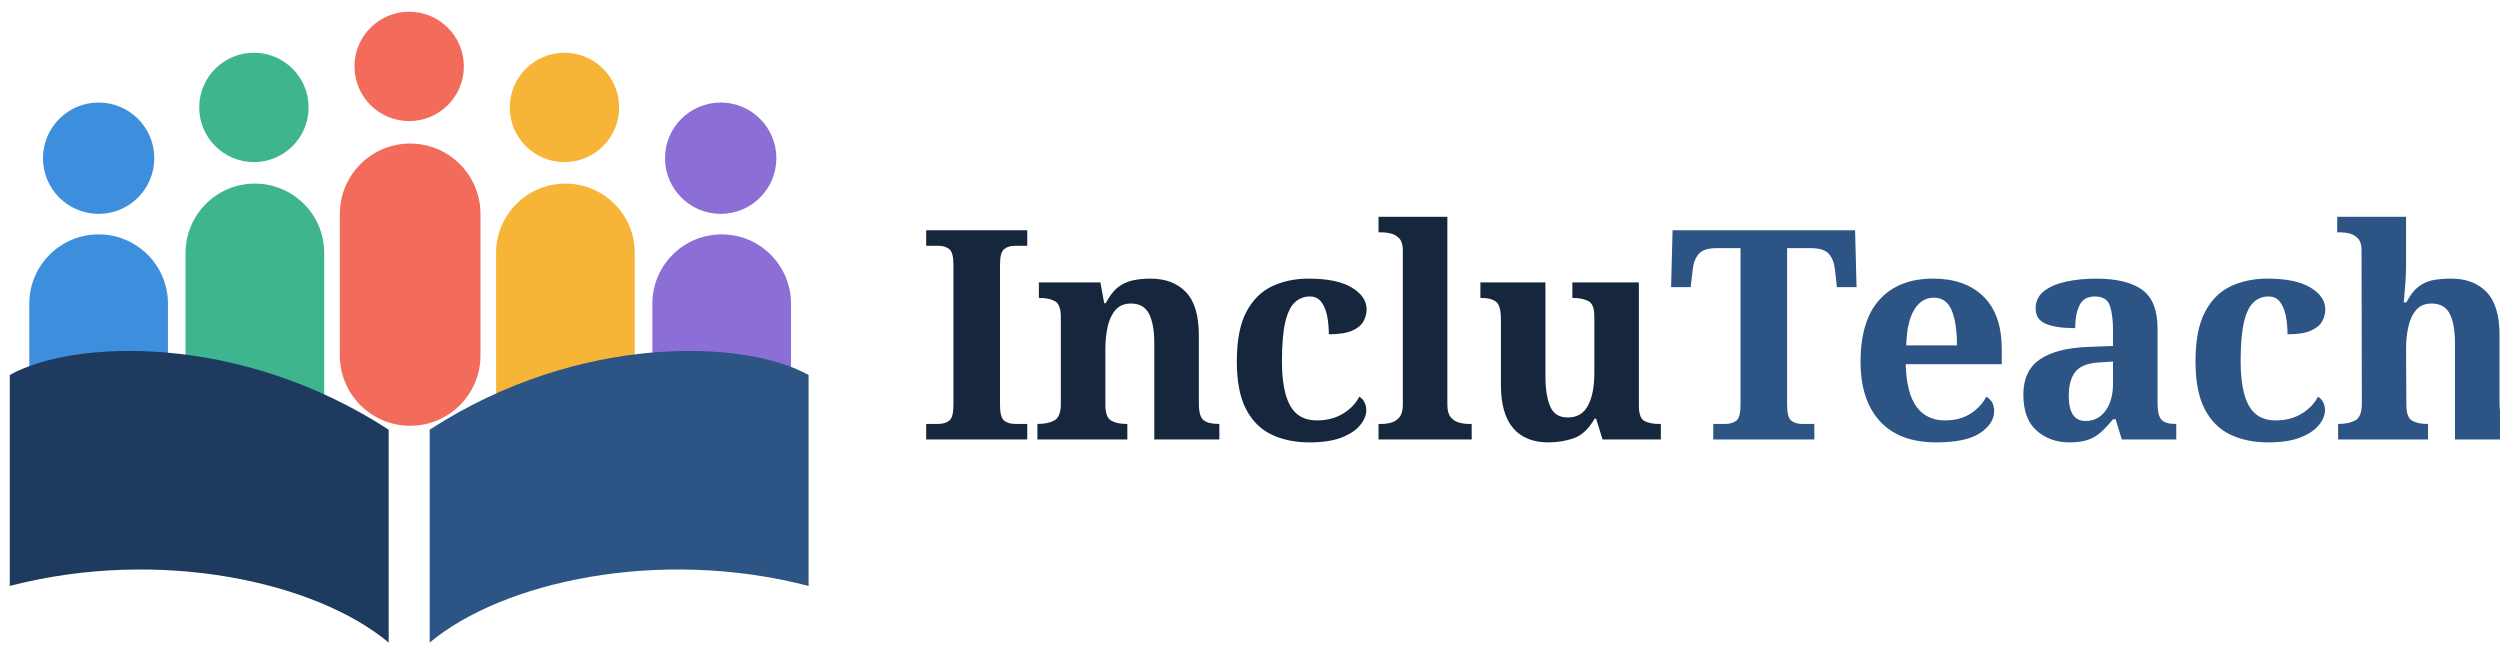
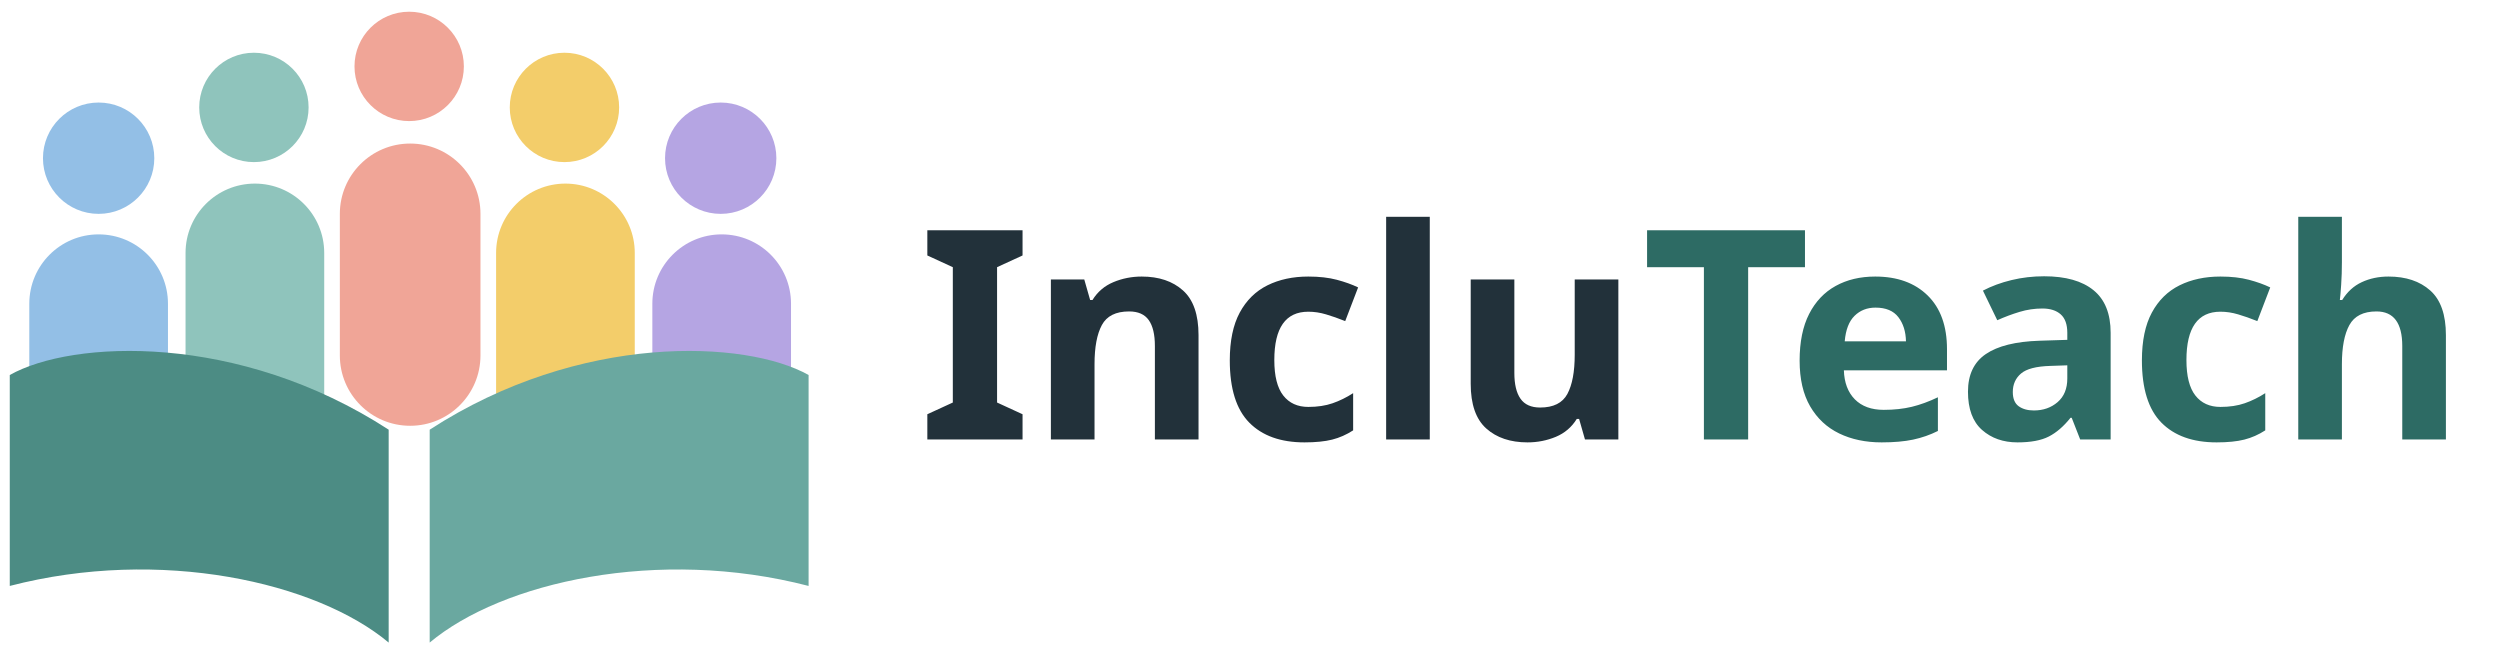
<svg xmlns="http://www.w3.org/2000/svg" viewBox="0 0 1280 335">
  <g transform="translate(-38 -20)">
-     <g fill="#3e8ede">
+     <g fill="#93bfe6">
      <circle cx="88.5" cy="101" r="28.5" />
      <rect x="53" y="140" width="71" height="120" rx="35.5" />
    </g>
-     <g fill="#3fb58f">
+     <g fill="#8fc4bc">
      <circle cx="168" cy="75" r="28" />
      <rect x="133" y="114" width="71" height="146" rx="35.5" />
    </g>
-     <g fill="#f26b5b">
+     <g fill="#f0a597">
      <circle cx="247.5" cy="54" r="28" />
      <rect x="212" y="93.5" width="72" height="144.5" rx="36" />
    </g>
-     <g fill="#f7b538">
+     <g fill="#f3cd6a">
      <circle cx="327" cy="75" r="28" />
      <rect x="292" y="114" width="71" height="146" rx="35.5" />
    </g>
-     <g fill="#8b6fd6">
+     <g fill="#b5a5e3">
      <circle cx="407" cy="101" r="28.5" />
      <rect x="372" y="140" width="71" height="120" rx="35.5" />
    </g>
-     <path d="M43 212C75 194 160 190 237 240V349C200 318 120 300 43 320Z" fill="#1e3a5f" />
-     <path d="M452 212C420 194 335 190 258 240V349C295 318 375 300 452 320Z" fill="#2c5484" />
+     <path d="M43 212C75 194 160 190 237 240V349C200 318 120 300 43 320Z" fill="#4c8c84" />
+     <path d="M452 212C420 194 335 190 258 240V349C295 318 375 300 452 320Z" fill="#6aa8a0" />
  </g>
-   <text x="470" y="225" font-family="Fraunces, Georgia, serif" font-size="150" font-weight="600" letter-spacing="-2" fill="#16263d">Inclu<tspan fill="#2c5484">Teach</tspan>
+   <text x="470" y="225" font-family="Nunito, Arial Rounded MT Bold, sans-serif" font-size="150" font-weight="800" letter-spacing="-2" fill="#22313a">Inclu<tspan fill="#2d6b64">Teach</tspan>
  </text>
</svg>
